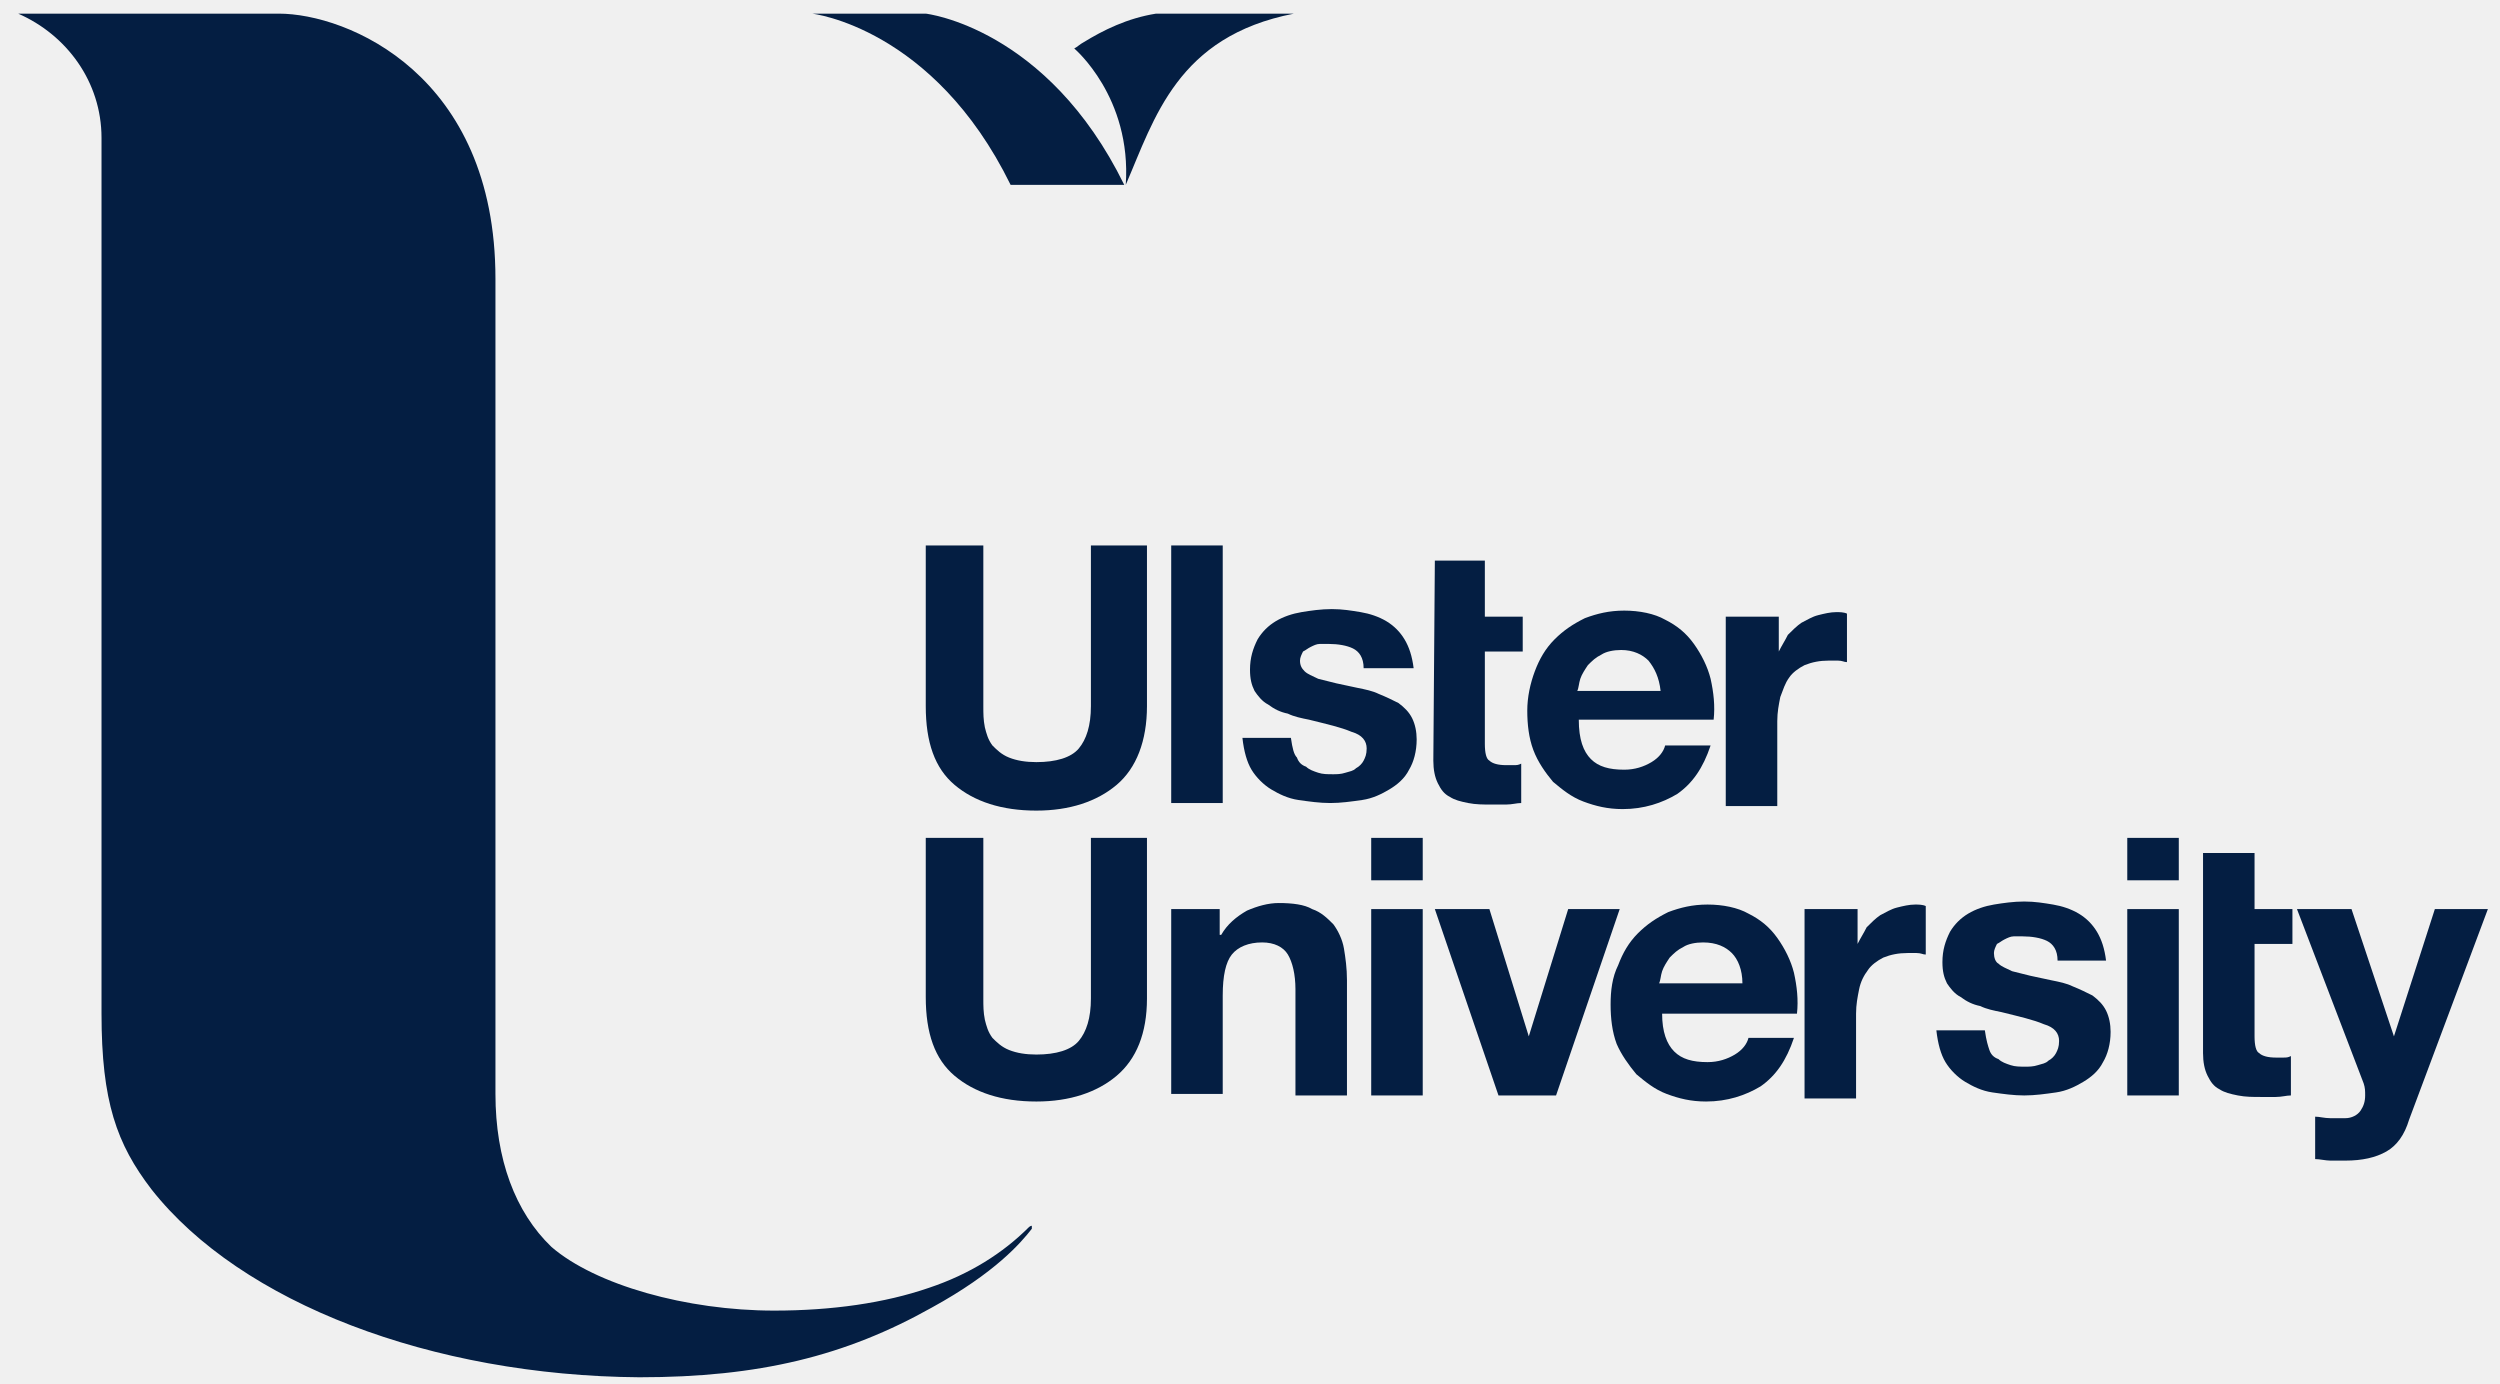
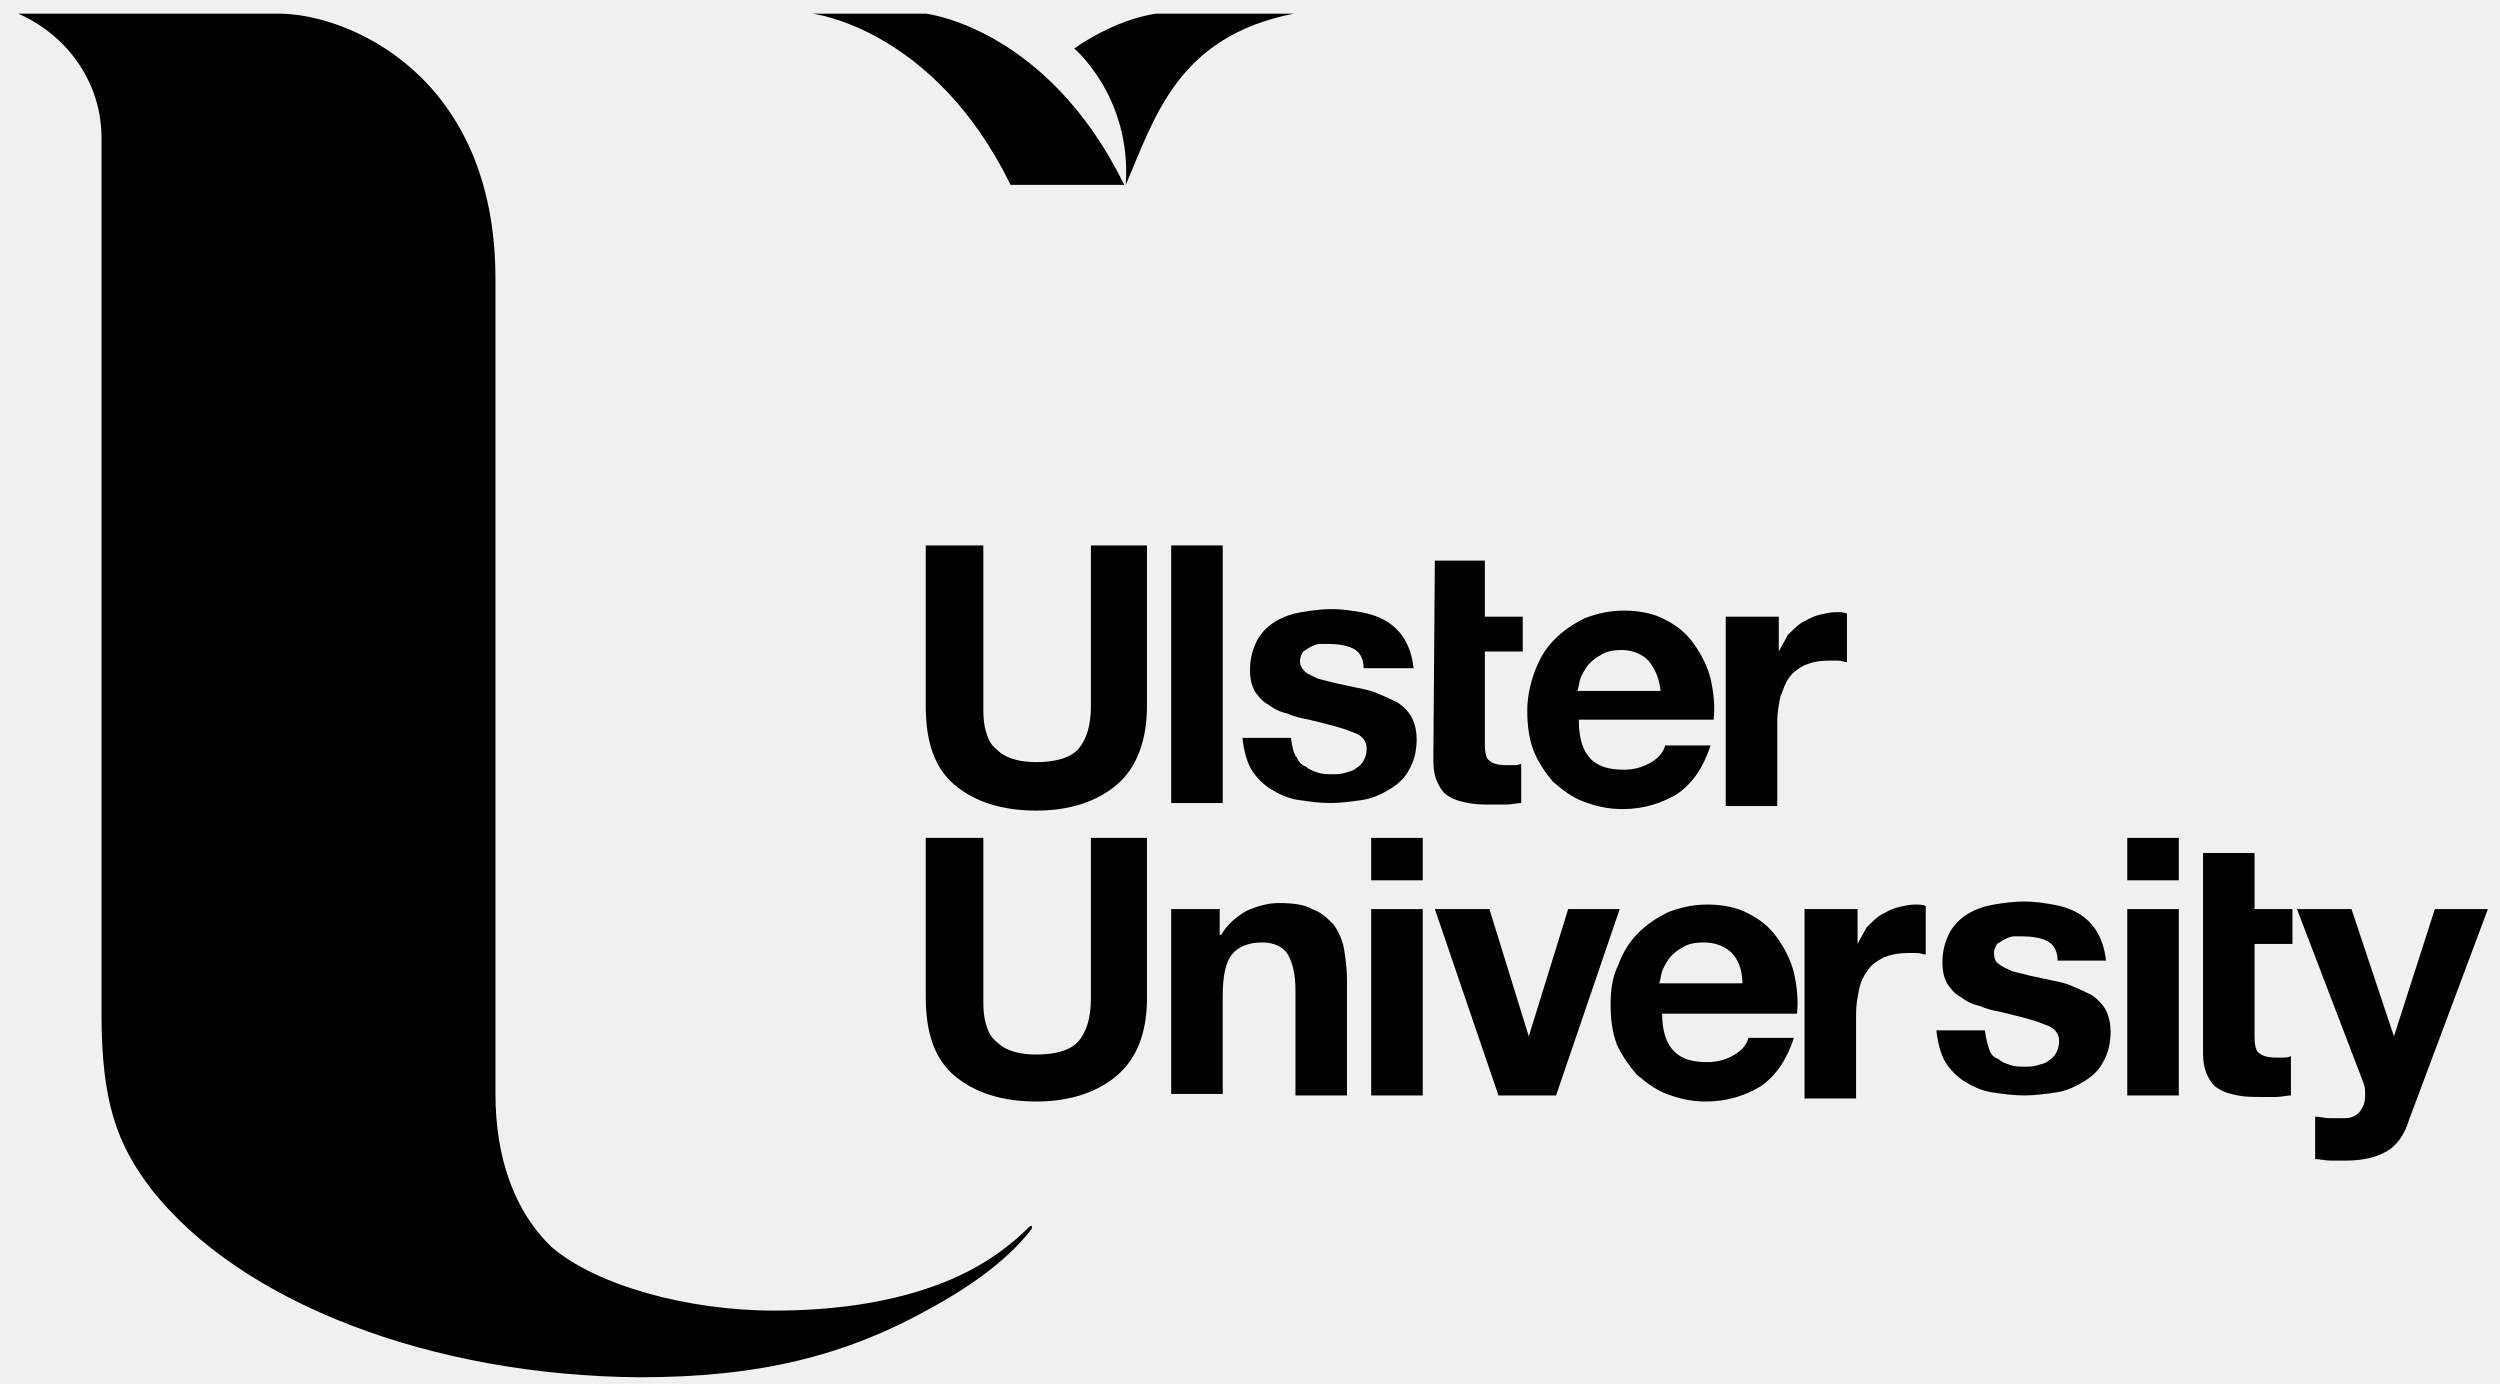
<svg xmlns="http://www.w3.org/2000/svg" version="1.1" id="Layer_1" x="0px" y="0px" viewBox="0 0 165 91.3" enable-background="new 0 0 165 91.3" xml:space="preserve">
+   <style>
+         path {
+             fill: black;
+         }
+         @media (prefers-color-scheme: dark) {
+             path { fill: white; }
+         }
+     </style>
  <g>
    <g>
      <g>
        <path fill="#041E42" d="M73.7,51.8c-1.3,1.1-3.1,1.7-5.3,1.7c-2.3,0-4.1-0.6-5.4-1.7c-1.3-1.1-1.9-2.8-1.9-5.2V36h3.8v10.6     c0,0.5,0,0.9,0.1,1.4c0.1,0.4,0.2,0.8,0.5,1.2c0.3,0.3,0.6,0.6,1.1,0.8c0.5,0.2,1.1,0.3,1.8,0.3c1.3,0,2.3-0.3,2.8-0.9     c0.5-0.6,0.8-1.5,0.8-2.8V36h3.7v10.6C75.7,48.9,75,50.7,73.7,51.8z" />
        <path fill="#041E42" d="M80.7,36v17h-3.4V36H80.7z" />
        <path fill="#041E42" d="M85.6,50c0.1,0.3,0.3,0.5,0.6,0.6c0.2,0.2,0.5,0.3,0.8,0.4c0.3,0.1,0.6,0.1,1,0.1c0.2,0,0.5,0,0.8-0.1     c0.3-0.1,0.5-0.1,0.7-0.3c0.2-0.1,0.4-0.3,0.5-0.5c0.1-0.2,0.2-0.4,0.2-0.8c0-0.5-0.3-0.9-1-1.1c-0.7-0.3-1.6-0.5-2.8-0.8     c-0.5-0.1-1-0.2-1.4-0.4c-0.5-0.1-0.9-0.3-1.3-0.6c-0.4-0.2-0.7-0.6-0.9-0.9c-0.2-0.4-0.3-0.8-0.3-1.4c0-0.8,0.2-1.4,0.5-2     c0.3-0.5,0.7-0.9,1.2-1.2c0.5-0.3,1.1-0.5,1.7-0.6c0.6-0.1,1.3-0.2,2-0.2c0.7,0,1.3,0.1,1.9,0.2c0.6,0.1,1.2,0.3,1.7,0.6     c0.5,0.3,0.9,0.7,1.2,1.2c0.3,0.5,0.5,1.1,0.6,1.9H90c0-0.7-0.3-1.1-0.7-1.3c-0.4-0.2-1-0.3-1.6-0.3c-0.2,0-0.4,0-0.6,0     c-0.2,0-0.4,0.1-0.6,0.2c-0.2,0.1-0.3,0.2-0.5,0.3c-0.1,0.2-0.2,0.4-0.2,0.6c0,0.3,0.1,0.5,0.3,0.7c0.2,0.2,0.5,0.3,0.9,0.5     c0.4,0.1,0.8,0.2,1.2,0.3c0.5,0.1,0.9,0.2,1.4,0.3c0.5,0.1,1,0.2,1.4,0.4c0.5,0.2,0.9,0.4,1.3,0.6c0.4,0.3,0.7,0.6,0.9,1     c0.2,0.4,0.3,0.9,0.3,1.4c0,0.8-0.2,1.5-0.5,2c-0.3,0.6-0.8,1-1.3,1.3c-0.5,0.3-1.1,0.6-1.8,0.7c-0.7,0.1-1.4,0.2-2.1,0.2     c-0.7,0-1.4-0.1-2.1-0.2c-0.7-0.1-1.3-0.4-1.8-0.7c-0.5-0.3-1-0.8-1.3-1.3c-0.3-0.5-0.5-1.2-0.6-2.1h3.2     C85.3,49.4,85.4,49.8,85.6,50z" />
        <path fill="#041E42" d="M94.7,37H98v3.7h2.5V43H98v6.1c0,0.6,0.1,1,0.3,1.1c0.2,0.2,0.6,0.3,1.1,0.3c0.2,0,0.4,0,0.5,0     c0.2,0,0.3,0,0.5-0.1v2.6c-0.3,0-0.6,0.1-1,0.1c-0.3,0-0.7,0-1,0c-0.5,0-1,0-1.5-0.1c-0.5-0.1-0.9-0.2-1.2-0.4     c-0.4-0.2-0.6-0.5-0.8-0.9c-0.2-0.4-0.3-0.9-0.3-1.5L94.7,37L94.7,37z" />
        <path fill="#041E42" d="M105,50.1c0.5,0.5,1.2,0.7,2.2,0.7c0.7,0,1.3-0.2,1.8-0.5c0.5-0.3,0.8-0.7,0.9-1.1h3     c-0.5,1.5-1.2,2.5-2.2,3.2c-1,0.6-2.2,1-3.6,1c-1,0-1.8-0.2-2.6-0.5c-0.8-0.3-1.4-0.8-2-1.3c-0.5-0.6-1-1.3-1.3-2.1     c-0.3-0.8-0.4-1.7-0.4-2.6c0-0.9,0.2-1.8,0.5-2.6c0.3-0.8,0.7-1.5,1.3-2.1c0.6-0.6,1.2-1,2-1.4c0.8-0.3,1.6-0.5,2.6-0.5     c1,0,2,0.2,2.7,0.6c0.8,0.4,1.4,0.9,1.9,1.6c0.5,0.7,0.9,1.5,1.1,2.3c0.2,0.9,0.3,1.8,0.2,2.7h-8.9     C104.2,48.8,104.5,49.6,105,50.1z M108.8,43.6c-0.4-0.4-1-0.7-1.8-0.7c-0.5,0-1,0.1-1.3,0.3c-0.4,0.2-0.6,0.4-0.9,0.7     c-0.2,0.3-0.4,0.6-0.5,0.9c-0.1,0.3-0.1,0.6-0.2,0.8h5.5C109.5,44.7,109.2,44.1,108.8,43.6z" />
        <path fill="#041E42" d="M117.4,40.7V43h0c0.2-0.4,0.4-0.7,0.6-1.1c0.3-0.3,0.6-0.6,0.9-0.8c0.4-0.2,0.7-0.4,1.1-0.5     c0.4-0.1,0.8-0.2,1.2-0.2c0.2,0,0.5,0,0.7,0.1v3.2c-0.2,0-0.3-0.1-0.6-0.1c-0.2,0-0.4,0-0.6,0c-0.6,0-1.1,0.1-1.6,0.3     c-0.4,0.2-0.8,0.5-1,0.8c-0.3,0.4-0.4,0.8-0.6,1.3c-0.1,0.5-0.2,1-0.2,1.6v5.6h-3.4V40.7L117.4,40.7L117.4,40.7z" />
      </g>
      <g>
        <path fill="#041E42" d="M73.7,71c-1.3,1.1-3.1,1.7-5.3,1.7c-2.3,0-4.1-0.6-5.4-1.7c-1.3-1.1-1.9-2.8-1.9-5.2V55.3h3.8v10.6     c0,0.5,0,0.9,0.1,1.4c0.1,0.4,0.2,0.8,0.5,1.2c0.3,0.3,0.6,0.6,1.1,0.8c0.5,0.2,1.1,0.3,1.8,0.3c1.3,0,2.3-0.3,2.8-0.9     c0.5-0.6,0.8-1.5,0.8-2.8V55.3h3.7v10.6C75.7,68.2,75,69.9,73.7,71z" />
        <path fill="#041E42" d="M80.5,60v1.7h0.1c0.4-0.7,1-1.2,1.7-1.6c0.7-0.3,1.4-0.5,2.1-0.5c0.9,0,1.7,0.1,2.2,0.4     c0.6,0.2,1,0.6,1.4,1c0.3,0.4,0.6,1,0.7,1.6c0.1,0.6,0.2,1.3,0.2,2.1v7.6h-3.4v-7c0-1-0.2-1.8-0.5-2.3c-0.3-0.5-0.9-0.8-1.7-0.8     c-0.9,0-1.6,0.3-2,0.8c-0.4,0.5-0.6,1.4-0.6,2.7v6.5h-3.4V60L80.5,60L80.5,60z" />
        <path fill="#041E42" d="M90.5,58.1v-2.8h3.4v2.8H90.5z M93.9,60v12.3h-3.4V60H93.9z" />
        <path fill="#041E42" d="M98.9,72.3L94.7,60h3.6l2.6,8.4h0l2.6-8.4h3.4l-4.2,12.3H98.9z" />
        <path fill="#041E42" d="M110.5,69.4c0.5,0.5,1.2,0.7,2.2,0.7c0.7,0,1.3-0.2,1.8-0.5c0.5-0.3,0.8-0.7,0.9-1.1h3     c-0.5,1.5-1.2,2.5-2.2,3.2c-1,0.6-2.2,1-3.6,1c-1,0-1.8-0.2-2.6-0.5c-0.8-0.3-1.4-0.8-2-1.3c-0.5-0.6-1-1.3-1.3-2     c-0.3-0.8-0.4-1.7-0.4-2.6c0-0.9,0.1-1.8,0.5-2.6c0.3-0.8,0.7-1.5,1.3-2.1c0.6-0.6,1.2-1,2-1.4c0.8-0.3,1.6-0.5,2.6-0.5     c1,0,2,0.2,2.7,0.6c0.8,0.4,1.4,0.9,1.9,1.6c0.5,0.7,0.9,1.5,1.1,2.3c0.2,0.9,0.3,1.8,0.2,2.7h-8.9     C109.7,68.1,110,68.9,110.5,69.4z M114.3,62.9c-0.4-0.4-1-0.7-1.9-0.7c-0.5,0-1,0.1-1.3,0.3c-0.4,0.2-0.6,0.4-0.9,0.7     c-0.2,0.3-0.4,0.6-0.5,0.9c-0.1,0.3-0.1,0.6-0.2,0.8h5.5C115,64,114.7,63.3,114.3,62.9z" />
        <path fill="#041E42" d="M122.6,60v2.3h0c0.2-0.4,0.4-0.7,0.6-1.1c0.3-0.3,0.6-0.6,0.9-0.8c0.4-0.2,0.7-0.4,1.1-0.5     c0.4-0.1,0.8-0.2,1.2-0.2c0.2,0,0.5,0,0.7,0.1v3.2c-0.2,0-0.3-0.1-0.6-0.1c-0.2,0-0.4,0-0.6,0c-0.6,0-1.1,0.1-1.6,0.3     c-0.4,0.2-0.8,0.5-1,0.8c-0.3,0.4-0.5,0.8-0.6,1.3c-0.1,0.5-0.2,1-0.2,1.6v5.6h-3.4V60L122.6,60L122.6,60z" />
        <path fill="#041E42" d="M131.3,69.3c0.1,0.3,0.3,0.5,0.6,0.6c0.2,0.2,0.5,0.3,0.8,0.4c0.3,0.1,0.6,0.1,1,0.1c0.2,0,0.5,0,0.8-0.1     c0.3-0.1,0.5-0.1,0.7-0.3c0.2-0.1,0.4-0.3,0.5-0.5c0.1-0.2,0.2-0.4,0.2-0.8c0-0.5-0.3-0.9-1-1.1c-0.7-0.3-1.6-0.5-2.8-0.8     c-0.5-0.1-1-0.2-1.4-0.4c-0.5-0.1-0.9-0.3-1.3-0.6c-0.4-0.2-0.7-0.6-0.9-0.9c-0.2-0.4-0.3-0.8-0.3-1.4c0-0.8,0.2-1.4,0.5-2     c0.3-0.5,0.7-0.9,1.2-1.2c0.5-0.3,1.1-0.5,1.7-0.6c0.6-0.1,1.3-0.2,2-0.2c0.7,0,1.3,0.1,1.9,0.2c0.6,0.1,1.2,0.3,1.7,0.6     c0.5,0.3,0.9,0.7,1.2,1.2c0.3,0.5,0.5,1.1,0.6,1.9h-3.2c0-0.7-0.3-1.1-0.7-1.3c-0.4-0.2-1-0.3-1.6-0.3c-0.2,0-0.4,0-0.6,0     c-0.2,0-0.4,0.1-0.6,0.2c-0.2,0.1-0.3,0.2-0.5,0.3c-0.1,0.2-0.2,0.4-0.2,0.6c0,0.3,0.1,0.6,0.3,0.7c0.2,0.2,0.5,0.3,0.9,0.5     c0.4,0.1,0.8,0.2,1.2,0.3c0.5,0.1,0.9,0.2,1.4,0.3c0.5,0.1,1,0.2,1.4,0.4c0.5,0.2,0.9,0.4,1.3,0.6c0.4,0.3,0.7,0.6,0.9,1     c0.2,0.4,0.3,0.9,0.3,1.4c0,0.8-0.2,1.5-0.5,2c-0.3,0.6-0.8,1-1.3,1.3c-0.5,0.3-1.1,0.6-1.8,0.7c-0.7,0.1-1.4,0.2-2.1,0.2     c-0.7,0-1.4-0.1-2.1-0.2c-0.7-0.1-1.3-0.4-1.8-0.7c-0.5-0.3-1-0.8-1.3-1.3c-0.3-0.5-0.5-1.2-0.6-2.1h3.2     C131.1,68.7,131.2,69,131.3,69.3z" />
        <path fill="#041E42" d="M140.4,58.1v-2.8h3.4v2.8H140.4z M143.8,60v12.3h-3.4V60H143.8z" />
        <path fill="#041E42" d="M145.4,56.3h3.4V60h2.5v2.3h-2.5v6.1c0,0.6,0.1,1,0.3,1.1c0.2,0.2,0.6,0.3,1.1,0.3c0.2,0,0.4,0,0.5,0     c0.2,0,0.3,0,0.5-0.1v2.6c-0.3,0-0.6,0.1-1,0.1c-0.4,0-0.7,0-1,0c-0.5,0-1,0-1.5-0.1c-0.5-0.1-0.9-0.2-1.2-0.4     c-0.4-0.2-0.6-0.5-0.8-0.9c-0.2-0.4-0.3-0.9-0.3-1.5L145.4,56.3L145.4,56.3z" />
        <path fill="#041E42" d="M157.5,76c-0.7,0.4-1.6,0.6-2.7,0.6c-0.4,0-0.7,0-1,0c-0.3,0-0.7-0.1-1-0.1v-2.8c0.3,0,0.6,0.1,1,0.1     c0.3,0,0.7,0,1,0c0.4,0,0.8-0.2,1-0.5c0.2-0.3,0.3-0.6,0.3-1c0-0.3,0-0.5-0.1-0.8L151.6,60h3.6l2.8,8.4h0l2.7-8.4h3.5l-5.2,13.9     C158.7,74.9,158.2,75.6,157.5,76z" />
      </g>
    </g>
    <g>
      <path fill="#041E42" d="M61.1,0.9h-7.5c0,0,8,0.9,13.1,11.3h7.5C69.1,1.8,61.1,0.9,61.1,0.9z" />
      <path fill="#041E42" d="M74.3,12.2c1.9-4.4,3.4-9.8,11.1-11.3h-9.1c-1.9,0.3-3.5,1.1-4.8,1.9c-0.2,0.1-0.4,0.3-0.6,0.4    C70.9,3.2,74.7,6.4,74.3,12.2z" />
    </g>
    <path fill="#041E42" d="M32.7,18.4l0,53.8c0,4.3,1.3,7.8,3.7,10.1l0,0c2.9,2.5,8.9,4.2,14.7,4.2c3.8,0,7.3-0.5,10.2-1.5   c2.7-0.9,4.9-2.3,6.6-4c0,0,0.1-0.1,0.2-0.1c0,0,0,0.2,0,0.2c-0.7,0.9-2.4,2.9-6.6,5.2c-5.7,3.2-11.4,4.6-19.3,4.6   C28.5,90.8,15.9,86,10,78.5c-2.3-3-3.3-5.8-3.3-11.6l0-57.8c0-3.7-2.3-6.8-5.5-8.2c0,0,13.6,0,17.2,0C22.9,0.9,32.7,4.9,32.7,18.4z   " />
  </g>
</svg>
